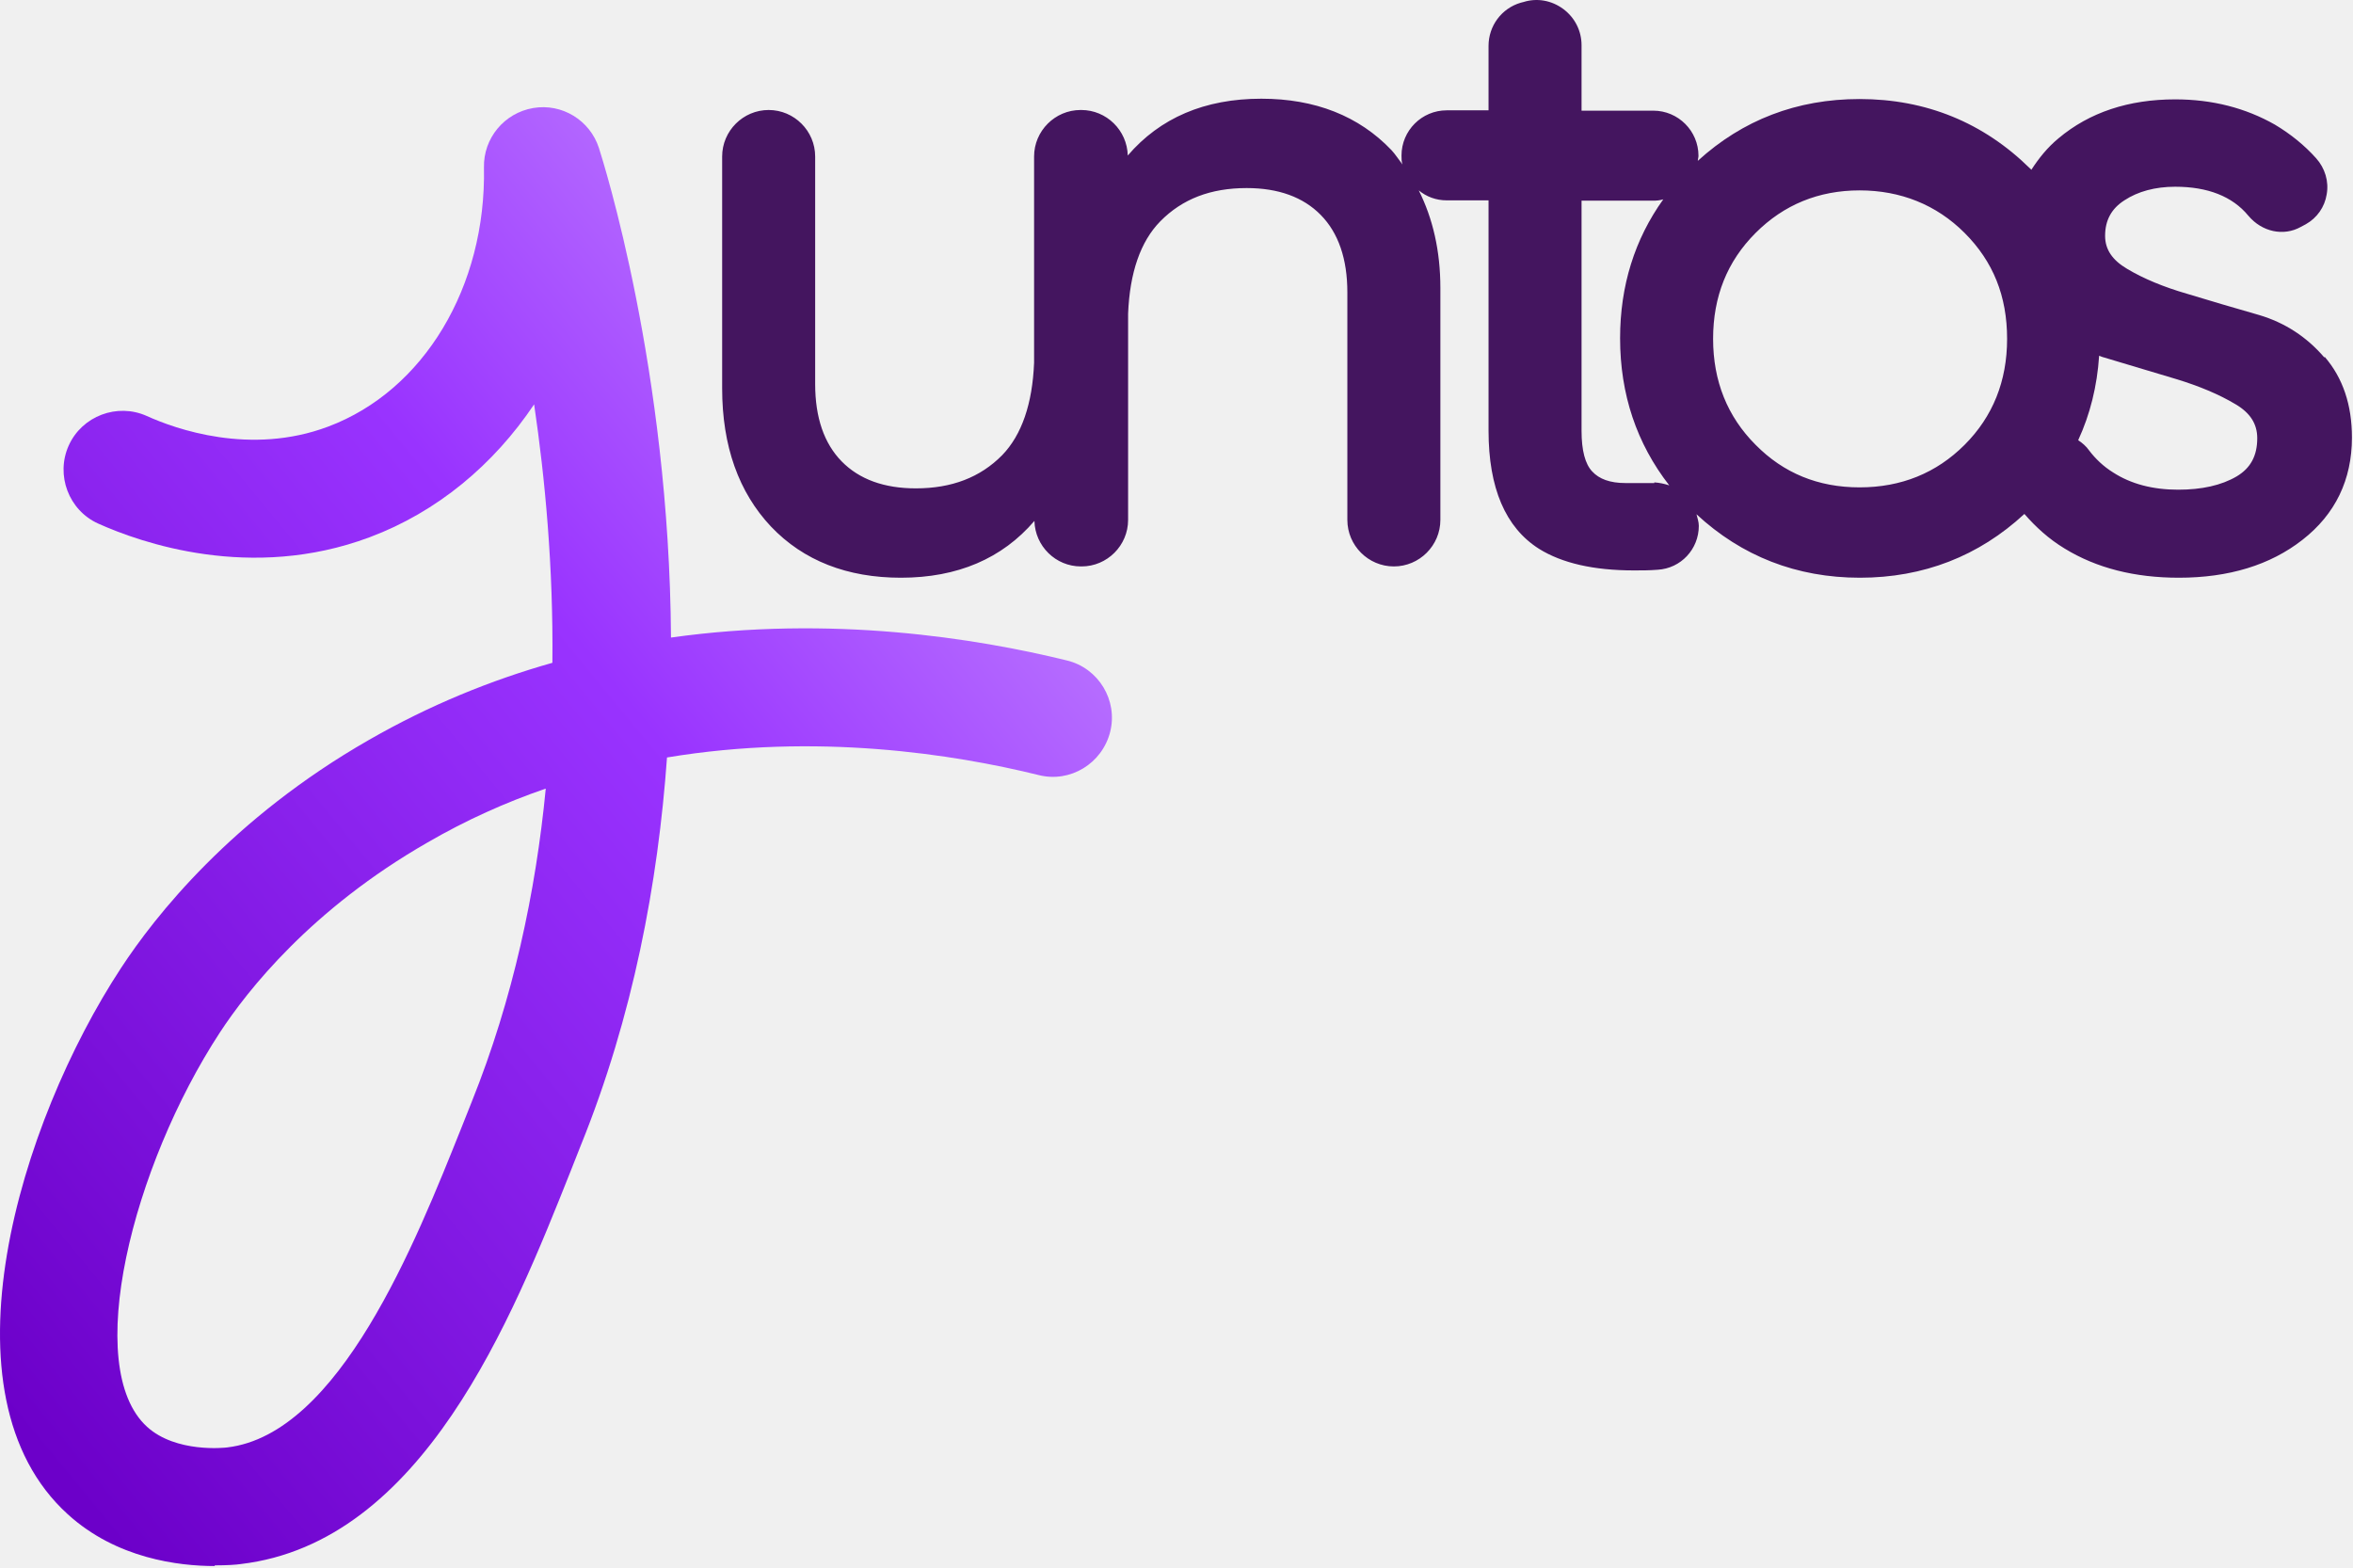
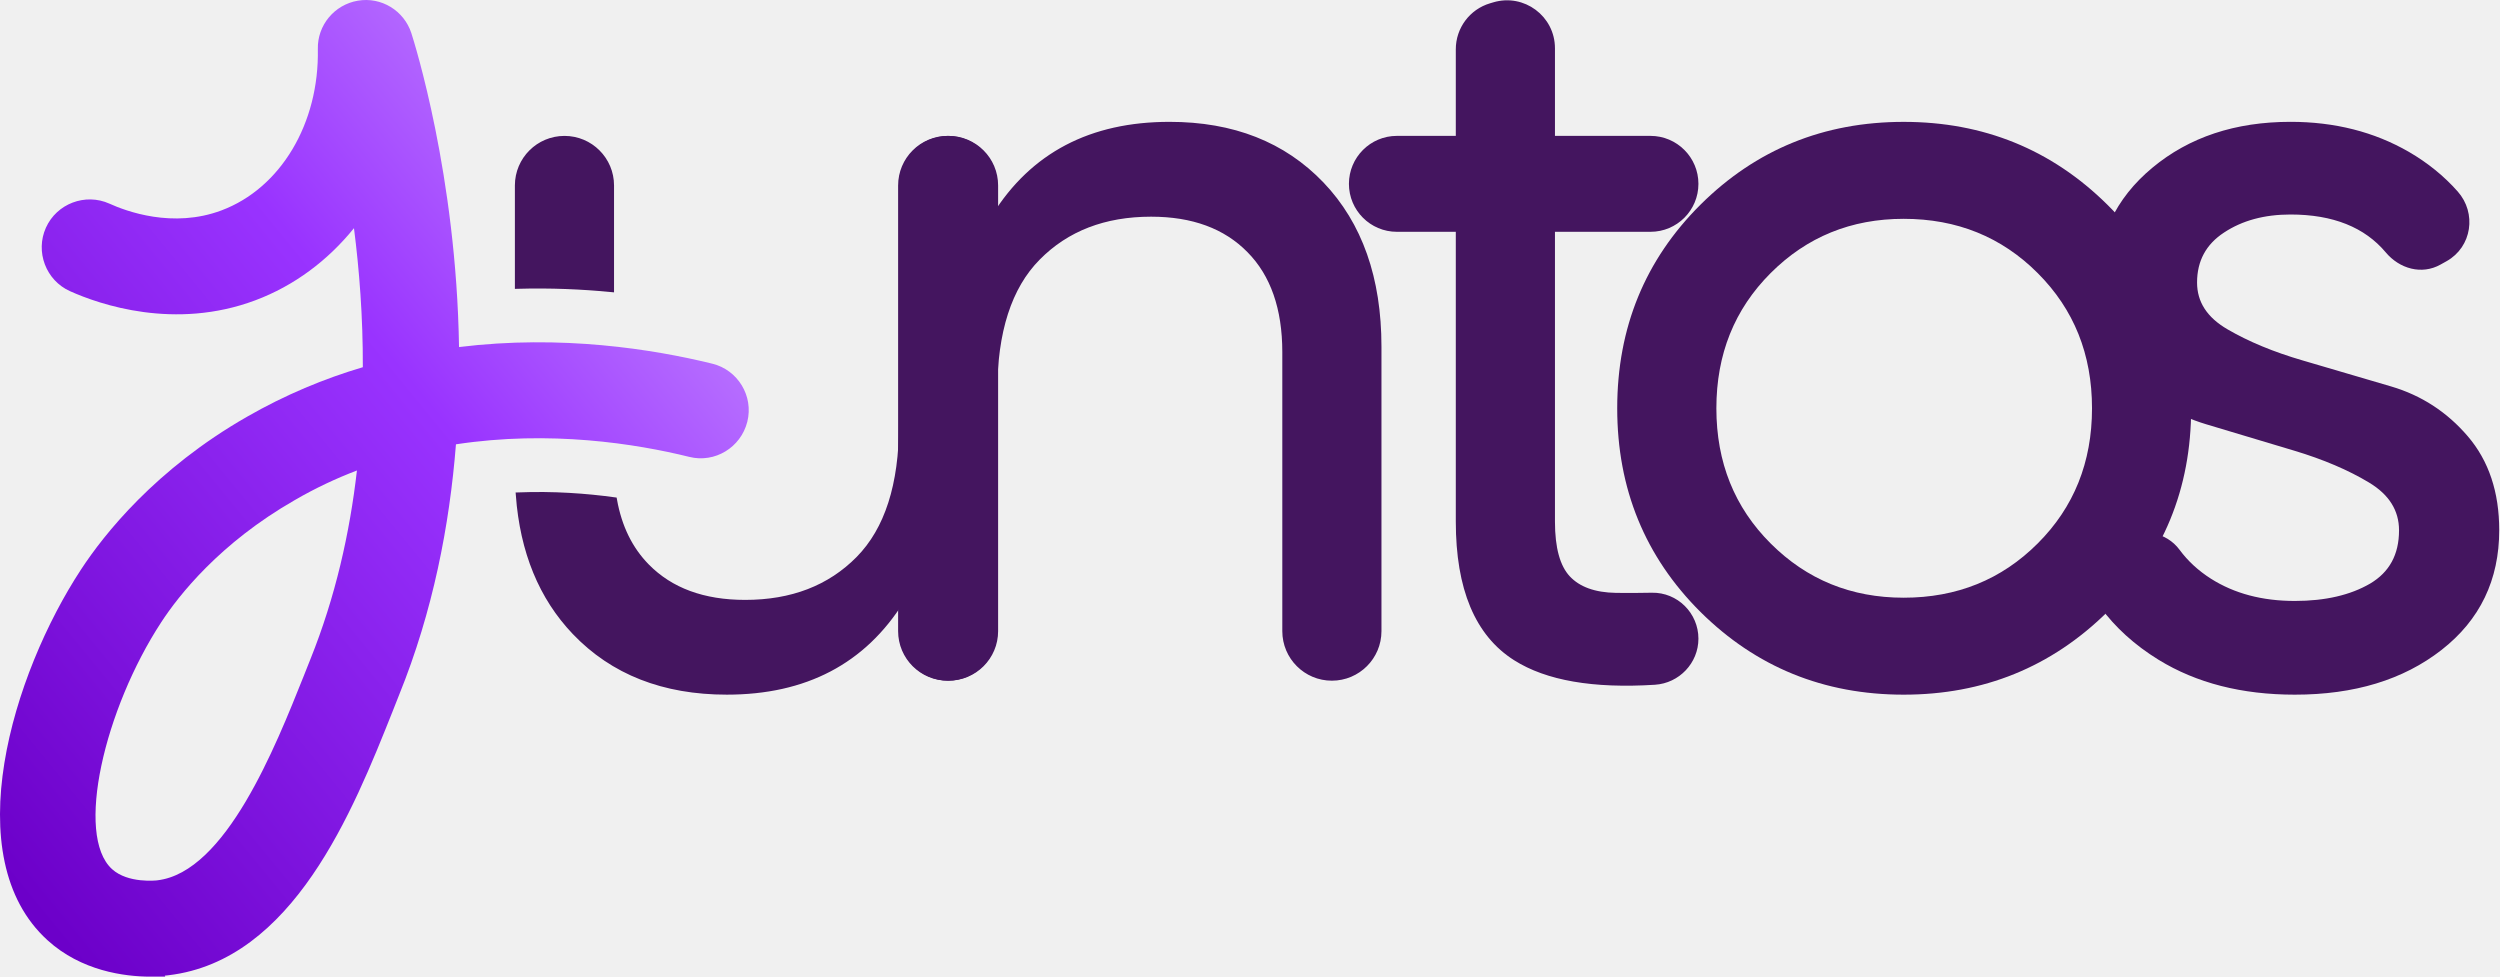
- <svg xmlns="http://www.w3.org/2000/svg" width="1698" height="1131" viewBox="0 0 1698 1131" fill="none">
-   <path d="M155.062 1130.13C129.172 1130.13 84.103 1124.85 48.863 1092.73C-46.069 1006.43 14.103 810.092 87.459 698.379C111.672 661.461 167.049 590.742 266.296 533.927C310.166 508.755 354.515 490.776 398.625 478.31C399.344 409.269 393.351 345.262 385.44 291.802C356.193 335.433 315.44 369.474 266.775 387.693C180.953 419.817 101.363 391.529 70.918 377.864C49.583 368.275 39.993 342.864 49.583 321.529C59.172 300.193 84.583 290.604 105.918 300.193C126.535 309.542 180.713 328.96 236.809 307.864C305.85 281.974 350.919 206.939 349.241 120.877C348.762 99.781 363.864 81.562 384.721 77.966C405.577 74.37 425.714 86.836 432.187 106.733C435.303 116.562 483.009 266.631 484.207 460.091C599.995 443.789 704.516 460.57 769.962 476.632C792.736 482.146 806.88 505.399 801.126 528.173C795.373 550.947 772.359 565.091 749.585 559.338C688.455 544.235 589.208 528.653 481.33 546.632C474.858 637.009 456.878 733.379 419.002 826.873L411.81 845.092C369.378 951.771 305.131 1113.11 173.761 1128.69C170.645 1129.17 163.932 1129.65 154.823 1129.65L155.062 1130.13ZM393.59 569.166C365.063 578.995 336.535 591.701 308.487 608.002C224.823 655.948 178.555 714.681 158.658 745.126C95.61 841.496 58.932 986.771 106.158 1029.68C127.014 1048.62 162.254 1044.78 163.932 1044.54C244.96 1034.96 299.857 896.633 332.94 813.928L340.371 795.229C370.337 720.674 386.638 643.482 393.83 569.166H393.59Z" fill="url(#paint0_linear_40001610_325)" />
-   <path d="M1677.33 257.977C1664.62 243.114 1648.8 232.805 1630.1 227.292C1612.6 222.257 1595.34 217.223 1578.08 211.949C1561.54 207.155 1546.92 201.161 1534.93 193.97C1524.38 187.737 1519.11 180.066 1519.11 170.237C1519.11 158.97 1523.66 150.579 1533.01 144.586C1542.84 138.113 1555.31 134.757 1569.69 134.757C1593.19 134.757 1610.93 141.709 1622.43 155.613C1632.26 167.36 1647.84 170.716 1660.31 163.764L1663.9 161.846C1672.06 157.291 1677.57 149.38 1679.01 140.271C1680.69 130.922 1677.81 121.332 1671.34 114.141C1662.95 104.791 1652.88 96.641 1641.61 89.928C1620.51 77.942 1596.54 71.709 1569.69 71.709C1536.13 71.709 1507.84 81.058 1485.55 99.757C1477.4 106.469 1471.16 114.38 1465.89 122.531C1465.65 122.291 1465.41 121.812 1464.93 121.572C1431.37 88.49 1389.9 71.469 1341.95 71.469C1296.64 71.469 1257.57 86.572 1225.2 116.058C1225.2 114.86 1225.68 113.661 1225.68 112.463C1225.68 94.483 1211.06 79.86 1193.08 79.86H1141.3V32.633C1141.3 22.325 1136.51 12.736 1128.12 6.503C1119.72 0.27 1109.18 -1.647 1099.35 1.469L1097.43 1.948C1083.53 6.024 1074.18 18.729 1074.18 33.113V79.62H1043.97C1025.99 79.62 1011.37 94.243 1011.37 112.223C1011.37 114.38 1011.37 116.778 1012.09 118.695C1009.45 115.339 1007.05 111.504 1004.18 108.387C980.683 83.695 949.039 71.23 910.204 71.23C869.21 71.23 837.087 85.134 813.833 112.223C813.354 94.004 798.491 79.38 780.272 79.38C780.272 79.38 780.272 79.38 780.032 79.38C779.792 79.38 780.032 79.38 779.792 79.38C761.333 79.38 746.23 94.483 746.23 112.942V261.812C745.032 291.299 737.361 313.833 723.217 328.456C707.395 344.518 686.778 352.429 660.888 352.429C638.114 352.429 620.134 345.956 607.429 333.011C594.723 320.066 588.25 301.367 588.25 277.155V112.942C588.25 94.483 573.148 79.38 554.689 79.38C536.23 79.38 521.127 94.483 521.127 112.942V280.271C521.127 321.984 533.113 355.306 556.367 379.998C579.86 404.69 611.504 416.916 650.1 416.916C691.093 416.916 723.217 403.011 746.47 375.922C746.95 394.142 761.813 408.765 780.032 408.765C780.032 408.765 780.032 408.765 780.272 408.765C780.511 408.765 780.272 408.765 780.511 408.765C798.97 408.765 814.073 393.662 814.073 375.203V226.333C815.272 196.846 822.943 174.312 837.327 159.689C853.149 143.627 873.525 135.716 899.656 135.716C922.43 135.716 940.409 142.189 953.115 155.134C965.82 168.079 972.293 186.778 972.293 210.99V375.203C972.293 393.662 987.396 408.765 1005.85 408.765C1024.31 408.765 1039.42 393.662 1039.42 375.203V207.874C1039.42 180.785 1033.9 157.531 1023.83 137.394C1029.35 141.949 1036.3 144.586 1043.97 144.586H1074.18V310.717C1074.18 352.189 1086.4 380.717 1110.62 396.059C1127.16 406.368 1149.93 411.642 1179.18 411.642C1184.69 411.642 1190.2 411.642 1196.2 411.162C1212.98 410.203 1225.92 396.299 1225.92 379.518C1225.92 376.642 1224.96 374.005 1224.25 371.128C1256.85 401.333 1296.4 416.916 1342.19 416.916C1387.98 416.916 1428.01 401.333 1460.86 370.888C1469.01 380.237 1478.36 388.868 1489.86 395.82C1512.88 409.964 1540.45 416.916 1572.33 416.916C1608.29 416.916 1638.25 407.806 1661.51 389.587C1685.24 371.128 1697.23 346.196 1697.23 315.751C1697.23 292.258 1690.75 272.84 1677.57 257.497L1677.33 257.977ZM1448.39 244.552C1448.39 274.997 1438.08 300.648 1417.71 321.025C1397.33 341.402 1371.92 351.71 1341.95 351.71C1311.99 351.71 1287.05 341.402 1266.92 321.025C1246.54 300.648 1236.23 274.997 1236.23 244.552C1236.23 214.107 1246.3 188.696 1266.92 168.079C1287.29 147.702 1312.47 137.394 1341.95 137.394C1371.44 137.394 1397.33 147.702 1417.71 168.079C1438.32 188.696 1448.39 213.627 1448.39 244.552ZM1515.03 256.778C1515.03 256.778 1517.19 257.737 1518.39 257.977L1570.41 273.559C1586.95 278.593 1601.34 284.586 1613.32 291.778C1623.87 298.011 1628.9 305.922 1628.9 316.23C1628.9 328.936 1624.11 337.806 1614.04 343.799C1603.01 350.272 1588.87 353.388 1571.85 353.388C1553.63 353.388 1537.81 349.313 1524.86 340.922C1517.91 336.607 1512.16 331.093 1507.6 325.1C1505.45 321.984 1502.57 319.587 1499.69 317.669C1508.32 298.97 1513.36 278.593 1514.79 256.778H1515.03ZM1193.8 348.593C1186.13 348.593 1179.18 348.593 1172.94 348.593C1161.92 348.593 1154.01 345.717 1148.97 340.203C1143.94 334.929 1141.3 325.1 1141.3 310.956V144.826H1193.08C1195.48 144.826 1197.88 144.586 1200.27 143.867C1179.66 172.634 1169.11 206.196 1169.11 244.073C1169.11 284.586 1181.09 320.066 1204.59 350.272C1200.99 349.073 1197.4 348.354 1193.8 348.114V348.593Z" fill="#44155F" />
+ <svg xmlns="http://www.w3.org/2000/svg" width="2803" height="1095" viewBox="0 0 2803 1095" fill="none">
+   <g clip-path="url(#clip0_40001672_339)">
+     <path d="M401.158 0.78C427.51 -3.761 452.998 11.934 461.207 37.138C464.649 48.008 511.651 196.35 514.667 389.116C629.466 374.97 732.662 391.576 798.495 407.733C827.307 414.711 845.154 444.103 837.869 472.927C830.595 501.715 801.487 519.504 772.699 512.23C713.241 497.54 616.787 482.105 511.214 498.167C504.046 589.074 485.418 685.492 447.498 779.084L440.189 797.583C395.67 909.531 328.631 1076.75 189.03 1093.44C187.906 1093.6 186.475 1093.77 184.748 1093.91L185.292 1095H168.568C139.567 1095 91.085 1088.65 53.225 1054.14C-48.741 961.442 13.768 755.902 90.932 638.395C116.527 599.364 174.245 526.056 276.933 467.273C319.95 442.589 363.452 424.552 406.8 411.707C407.001 355.218 402.814 302.242 396.876 255.819C367.508 292.118 329.837 320.398 286.194 336.732C196.067 370.476 112.02 341.522 78.465 326.454C51.475 314.33 39.363 282.266 51.486 255.275C63.622 228.284 95.674 216.173 122.665 228.308C141.234 236.729 193.666 256.446 248.345 235.89C314.686 211.004 357.987 138.406 356.367 54.974C355.752 28.351 374.818 5.322 401.158 0.78ZM400.188 527.511C376.769 536.429 353.398 547.393 330.334 560.806C246.323 608.944 200.313 667.739 180.904 697.438C117.035 795.063 83.894 936.569 125.634 974.476C143.6 990.799 175.511 987.132 176.197 987.049L176.28 987.037L176.398 987.025C253.242 977.93 308.879 837.111 340.47 758.138L348.04 739.072C376.083 669.312 392.216 597.318 400.188 527.511Z" fill="url(#paint0_linear_40001672_339)" />
+     <path d="M580.246 207.939C580.246 178.879 603.842 155.33 632.903 155.33C661.963 155.33 685.5 178.879 685.5 207.939V324.524C652.678 321.354 617.314 319.793 580.246 320.834V207.939ZM1010.91 207.939C1010.91 178.879 1034.46 155.33 1063.52 155.33C1092.57 155.33 1116.13 178.879 1116.13 207.939V707.632C1116.13 736.693 1092.58 760.23 1063.52 760.23C1034.46 760.23 1010.91 736.693 1010.91 707.632V673.096C968.18 741.625 902.785 775.889 814.894 775.889C743.988 775.889 687.073 753.547 644.375 708.839C607.036 669.701 585.994 618.476 581.275 555.02C620.578 553.495 657.137 556.156 688.824 560.508C694.264 590.965 706.447 615.803 725.371 635.022C751.971 662.06 788.696 675.556 835.474 675.556C887.941 675.556 930.284 659.234 962.574 626.542C994.768 593.851 1010.91 543.619 1010.91 475.906V207.939Z" fill="#44155F" stroke="#44155F" stroke-width="5.914" stroke-miterlimit="10" />
+     <path d="M1311.2 139.574C1382.19 139.574 1438.98 161.917 1481.81 206.72C1524.54 251.523 1545.94 312.151 1545.94 388.746V707.619C1545.94 736.679 1522.34 760.228 1493.28 760.228C1464.22 760.228 1440.68 736.679 1440.68 707.619V394.849C1440.68 345.647 1427.35 307.526 1400.72 280.583C1374.13 253.486 1337.39 239.991 1290.61 239.991C1238.15 239.991 1195.81 256.36 1163.61 289.004C1131.32 321.613 1115.17 371.845 1115.17 439.558V707.619C1115.17 736.679 1091.62 760.228 1062.56 760.228C1033.5 760.228 1009.92 736.679 1009.92 707.619V207.973C1009.92 178.913 1033.5 155.317 1062.56 155.317C1091.62 155.317 1115.17 178.913 1115.17 207.973V242.368C1157.92 173.839 1223.3 139.574 1311.2 139.574Z" fill="#44155F" stroke="#44155F" stroke-width="5.914" stroke-miterlimit="10" />
+     <path d="M1850.51 256.943H1740.46V584.769C1740.46 614.645 1746.24 635.805 1757.95 648.283C1769.69 660.785 1787.59 667.29 1811.81 667.692C1823.88 667.881 1837.28 667.834 1852.12 667.515C1879.17 666.983 1901.32 689.041 1901.32 716.091C1901.32 741.828 1880.96 763.176 1855.27 764.797C1786.51 769.138 1734.53 760.125 1699.28 737.794C1656.54 710.792 1635.2 659.803 1635.2 584.769V256.943H1566.18C1538.1 256.943 1515.37 234.199 1515.37 206.132C1515.37 178.1 1538.1 155.308 1566.18 155.308H1635.2V55.211C1635.2 32.786 1649.9 12.963 1671.43 6.553L1675.06 5.476C1707.67 -4.293 1740.46 20.095 1740.46 54.135V155.308H1850.51C1878.58 155.308 1901.32 178.1 1901.32 206.132C1901.32 234.199 1878.58 256.943 1850.51 256.943Z" fill="#44155F" stroke="#44155F" stroke-width="5.914" stroke-miterlimit="10" />
+     <path d="M2134.37 673.106C2194.83 673.106 2245.64 652.526 2286.77 611.401C2327.94 570.324 2348.52 519.016 2348.52 457.796C2348.52 396.446 2327.94 345.28 2286.77 304.108C2245.64 262.936 2194.83 242.391 2134.37 242.391C2074.72 242.391 2024.31 262.936 1983.14 304.108C1941.98 345.28 1921.44 396.446 1921.44 457.796C1921.44 519.016 1941.98 570.324 1983.14 611.401C2024.31 652.526 2074.72 673.106 2134.37 673.106ZM2360.63 684.058C2298.51 745.266 2223.08 775.899 2134.37 775.899C2045.66 775.899 1970.45 745.266 1908.7 684.058C1847.08 622.696 1816.18 547.272 1816.18 457.796C1816.18 368.19 1847.08 292.895 1908.7 231.545C1970.45 170.184 2045.66 139.598 2134.37 139.598C2223.08 139.598 2298.51 170.184 2360.63 231.545C2422.74 292.895 2453.77 368.19 2453.77 457.796C2453.77 547.272 2422.74 622.696 2360.63 684.058Z" fill="#44155F" stroke="#44155F" stroke-width="5.914" stroke-miterlimit="10" />
+     <path d="M2460.39 316.789C2460.39 339.759 2472.33 358.056 2496.05 371.823C2519.77 385.638 2548.12 397.43 2580.99 406.987C2613.87 416.721 2646.87 426.36 2680.15 436.13C2713.42 445.959 2741.58 464.161 2764.64 491.069C2787.65 517.942 2799.17 552.384 2799.17 594.443C2799.17 649.299 2778 693.286 2735.67 726.344C2693.34 759.438 2639.06 775.902 2572.92 775.902C2514.03 775.902 2463.62 762.986 2421.69 737.202C2395.24 720.915 2373.57 701.27 2356.75 678.265C2340.7 656.242 2349.13 624.674 2372.76 611.131L2381.02 606.377C2401.33 594.715 2427.48 599.375 2441.38 618.216C2450.84 631.037 2462.82 642.12 2477.34 651.357C2504.03 668.27 2535.83 676.739 2572.92 676.739C2607.59 676.739 2636.25 670.056 2658.89 656.869C2681.41 643.551 2692.75 622.793 2692.75 594.62C2692.75 571.308 2681.05 552.514 2657.58 538.427C2634.18 524.352 2606.02 512.335 2573.15 502.459C2540.36 492.642 2507.26 482.683 2473.98 472.725C2440.71 462.683 2412.46 444.882 2389 419.098C2365.68 393.219 2353.97 360.209 2353.97 319.841C2353.97 267.468 2374.34 224.227 2415.09 190.364C2455.78 156.514 2506.77 139.553 2568.12 139.553C2617.31 139.553 2661.04 150.73 2699.35 172.836C2720.11 184.9 2738.14 199.471 2753.34 216.645C2773.66 239.52 2768.41 275.227 2741.77 290.201L2734.87 294.057C2715.17 305.139 2691.77 298.457 2677.23 281.141C2652.88 252.128 2616.46 237.544 2568.12 237.544C2538.26 237.544 2512.86 244.416 2491.88 258.314C2470.93 272.081 2460.39 291.597 2460.39 316.789Z" fill="#44155F" stroke="#44155F" stroke-width="5.914" stroke-miterlimit="10" />
+   </g>
  <defs>
-     <linearGradient id="paint0_linear_40001610_325" x1="59.965" y1="1086.37" x2="985.656" y2="325.026" gradientUnits="userSpaceOnUse">
+     <linearGradient id="paint0_linear_40001672_339" x1="62.734" y1="1049.49" x2="1031.21" y2="257.605" gradientUnits="userSpaceOnUse">
      <stop stop-color="#6C00C9" />
      <stop offset="0.56" stop-color="#9933FF" />
      <stop offset="0.99" stop-color="#CF9FFF" />
    </linearGradient>
+     <clipPath id="clip0_40001672_339">
+       <rect width="2802.14" height="1095" fill="white" />
+     </clipPath>
  </defs>
</svg>
